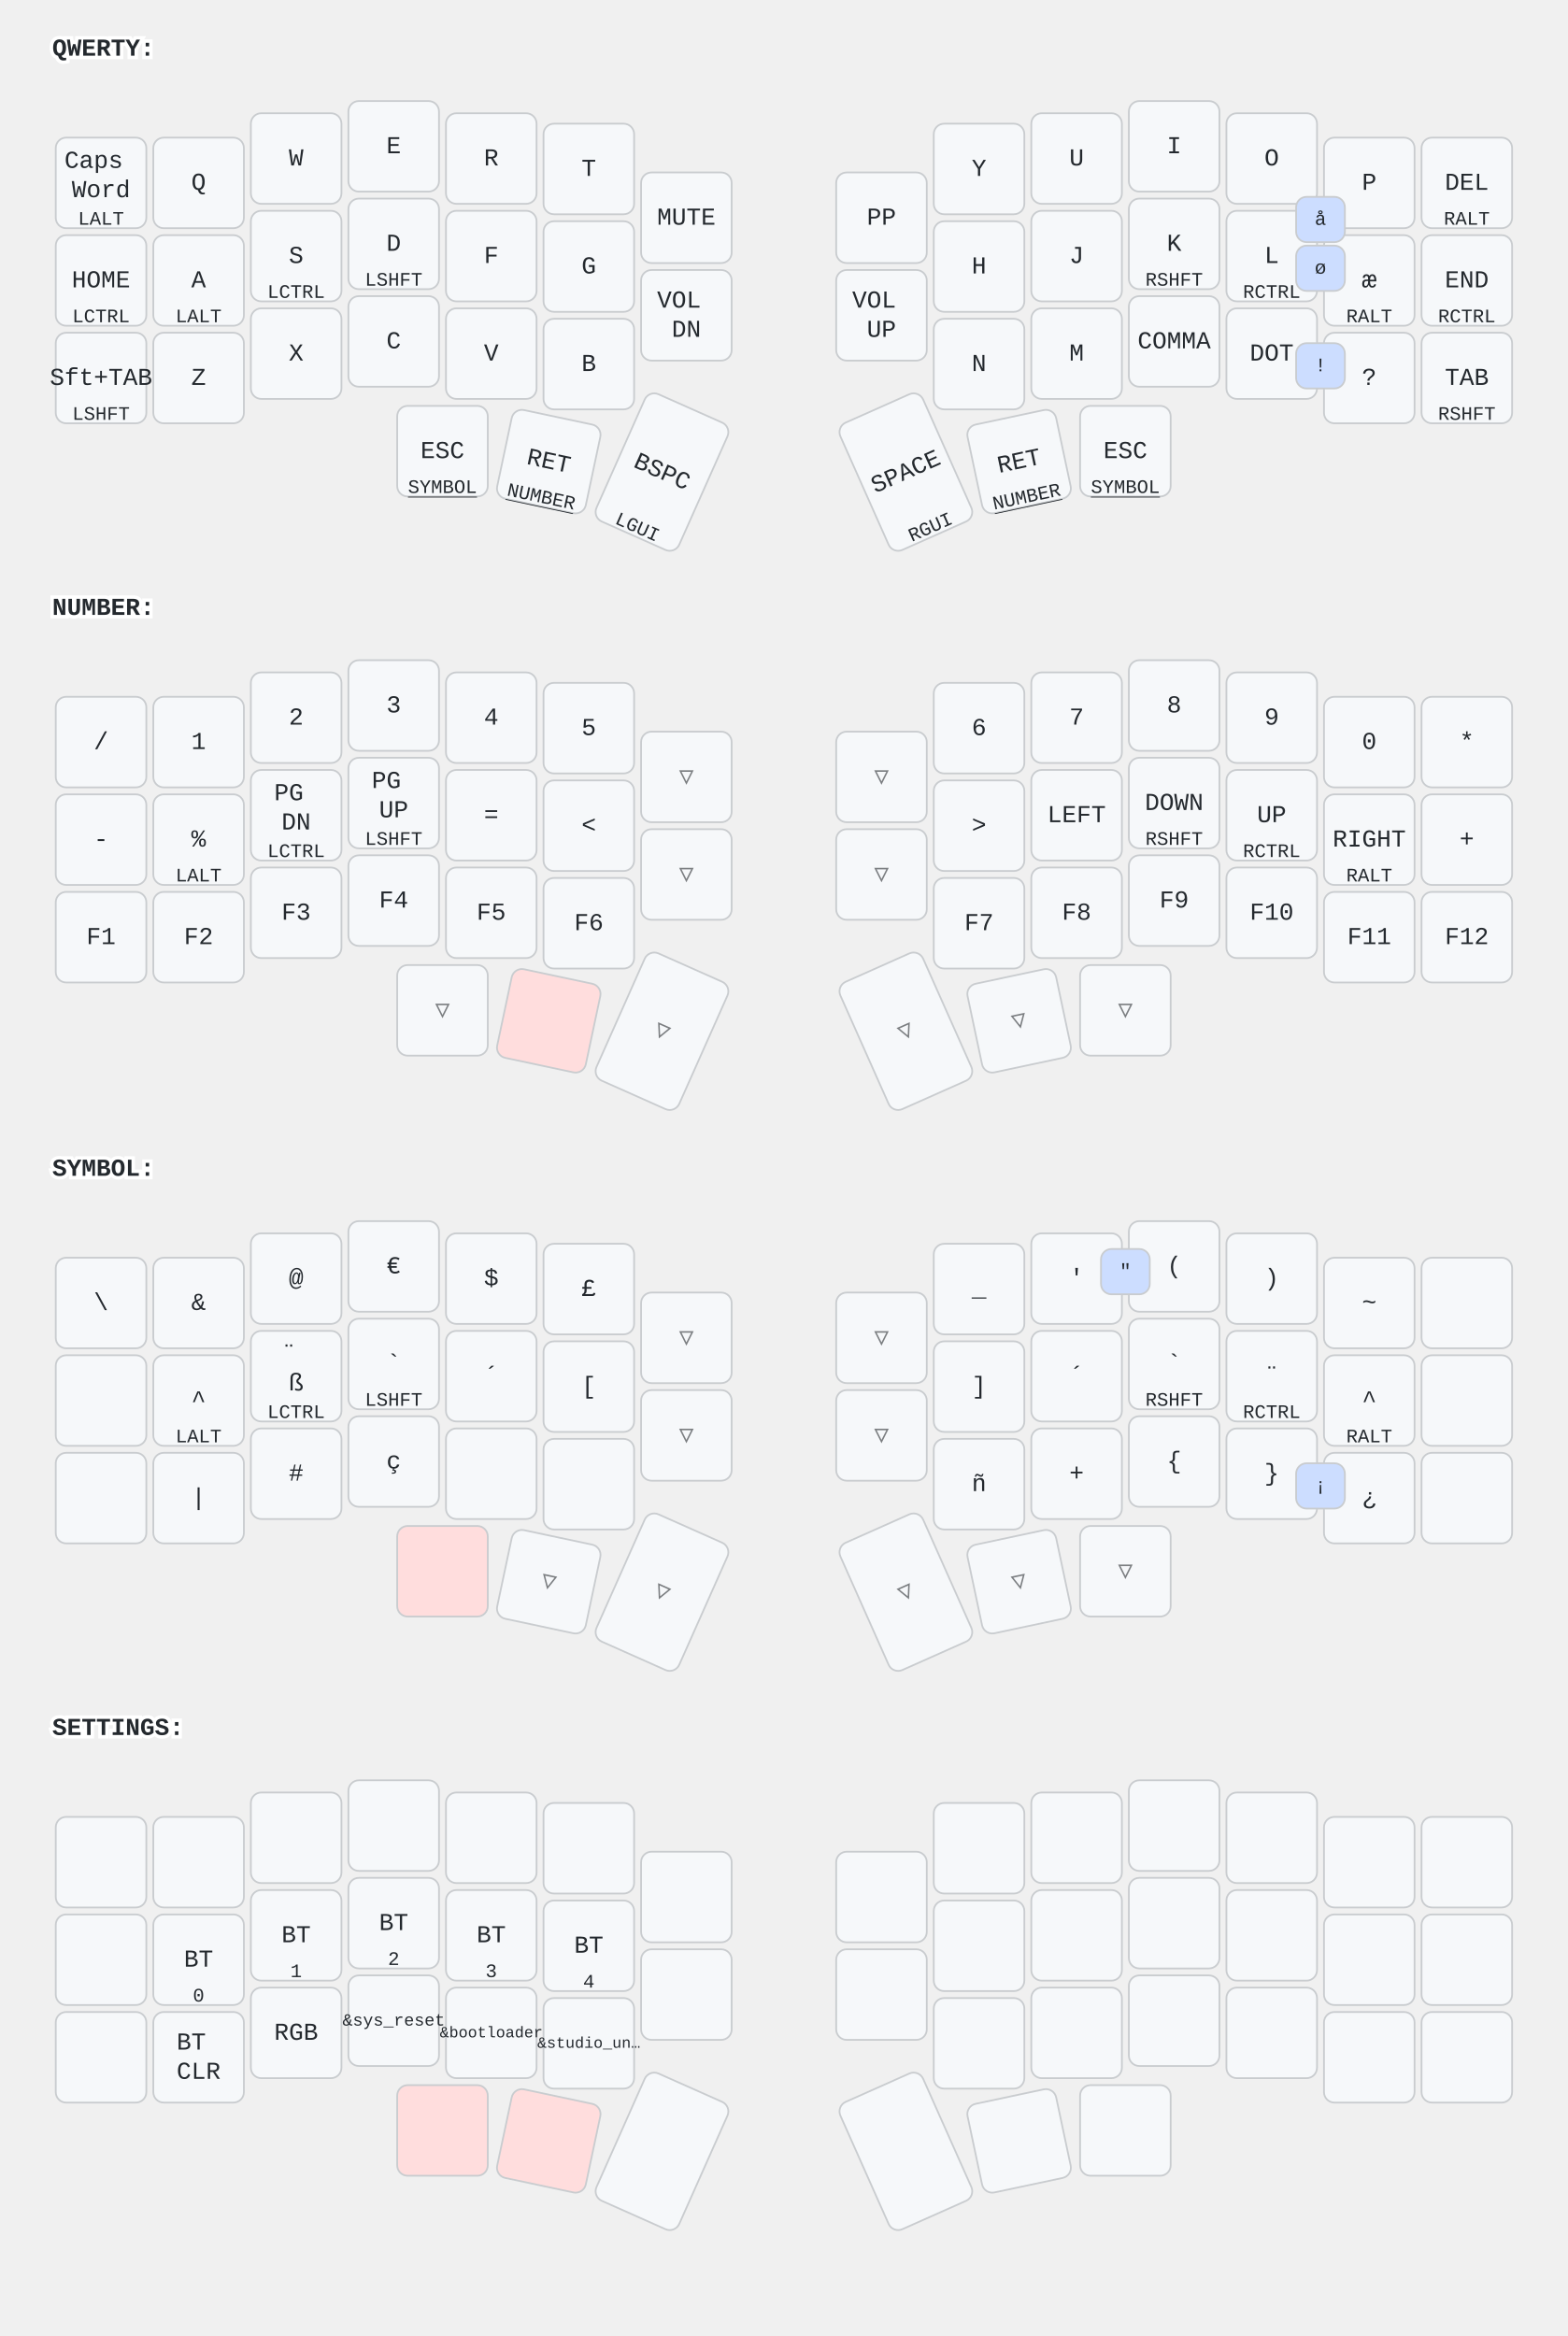
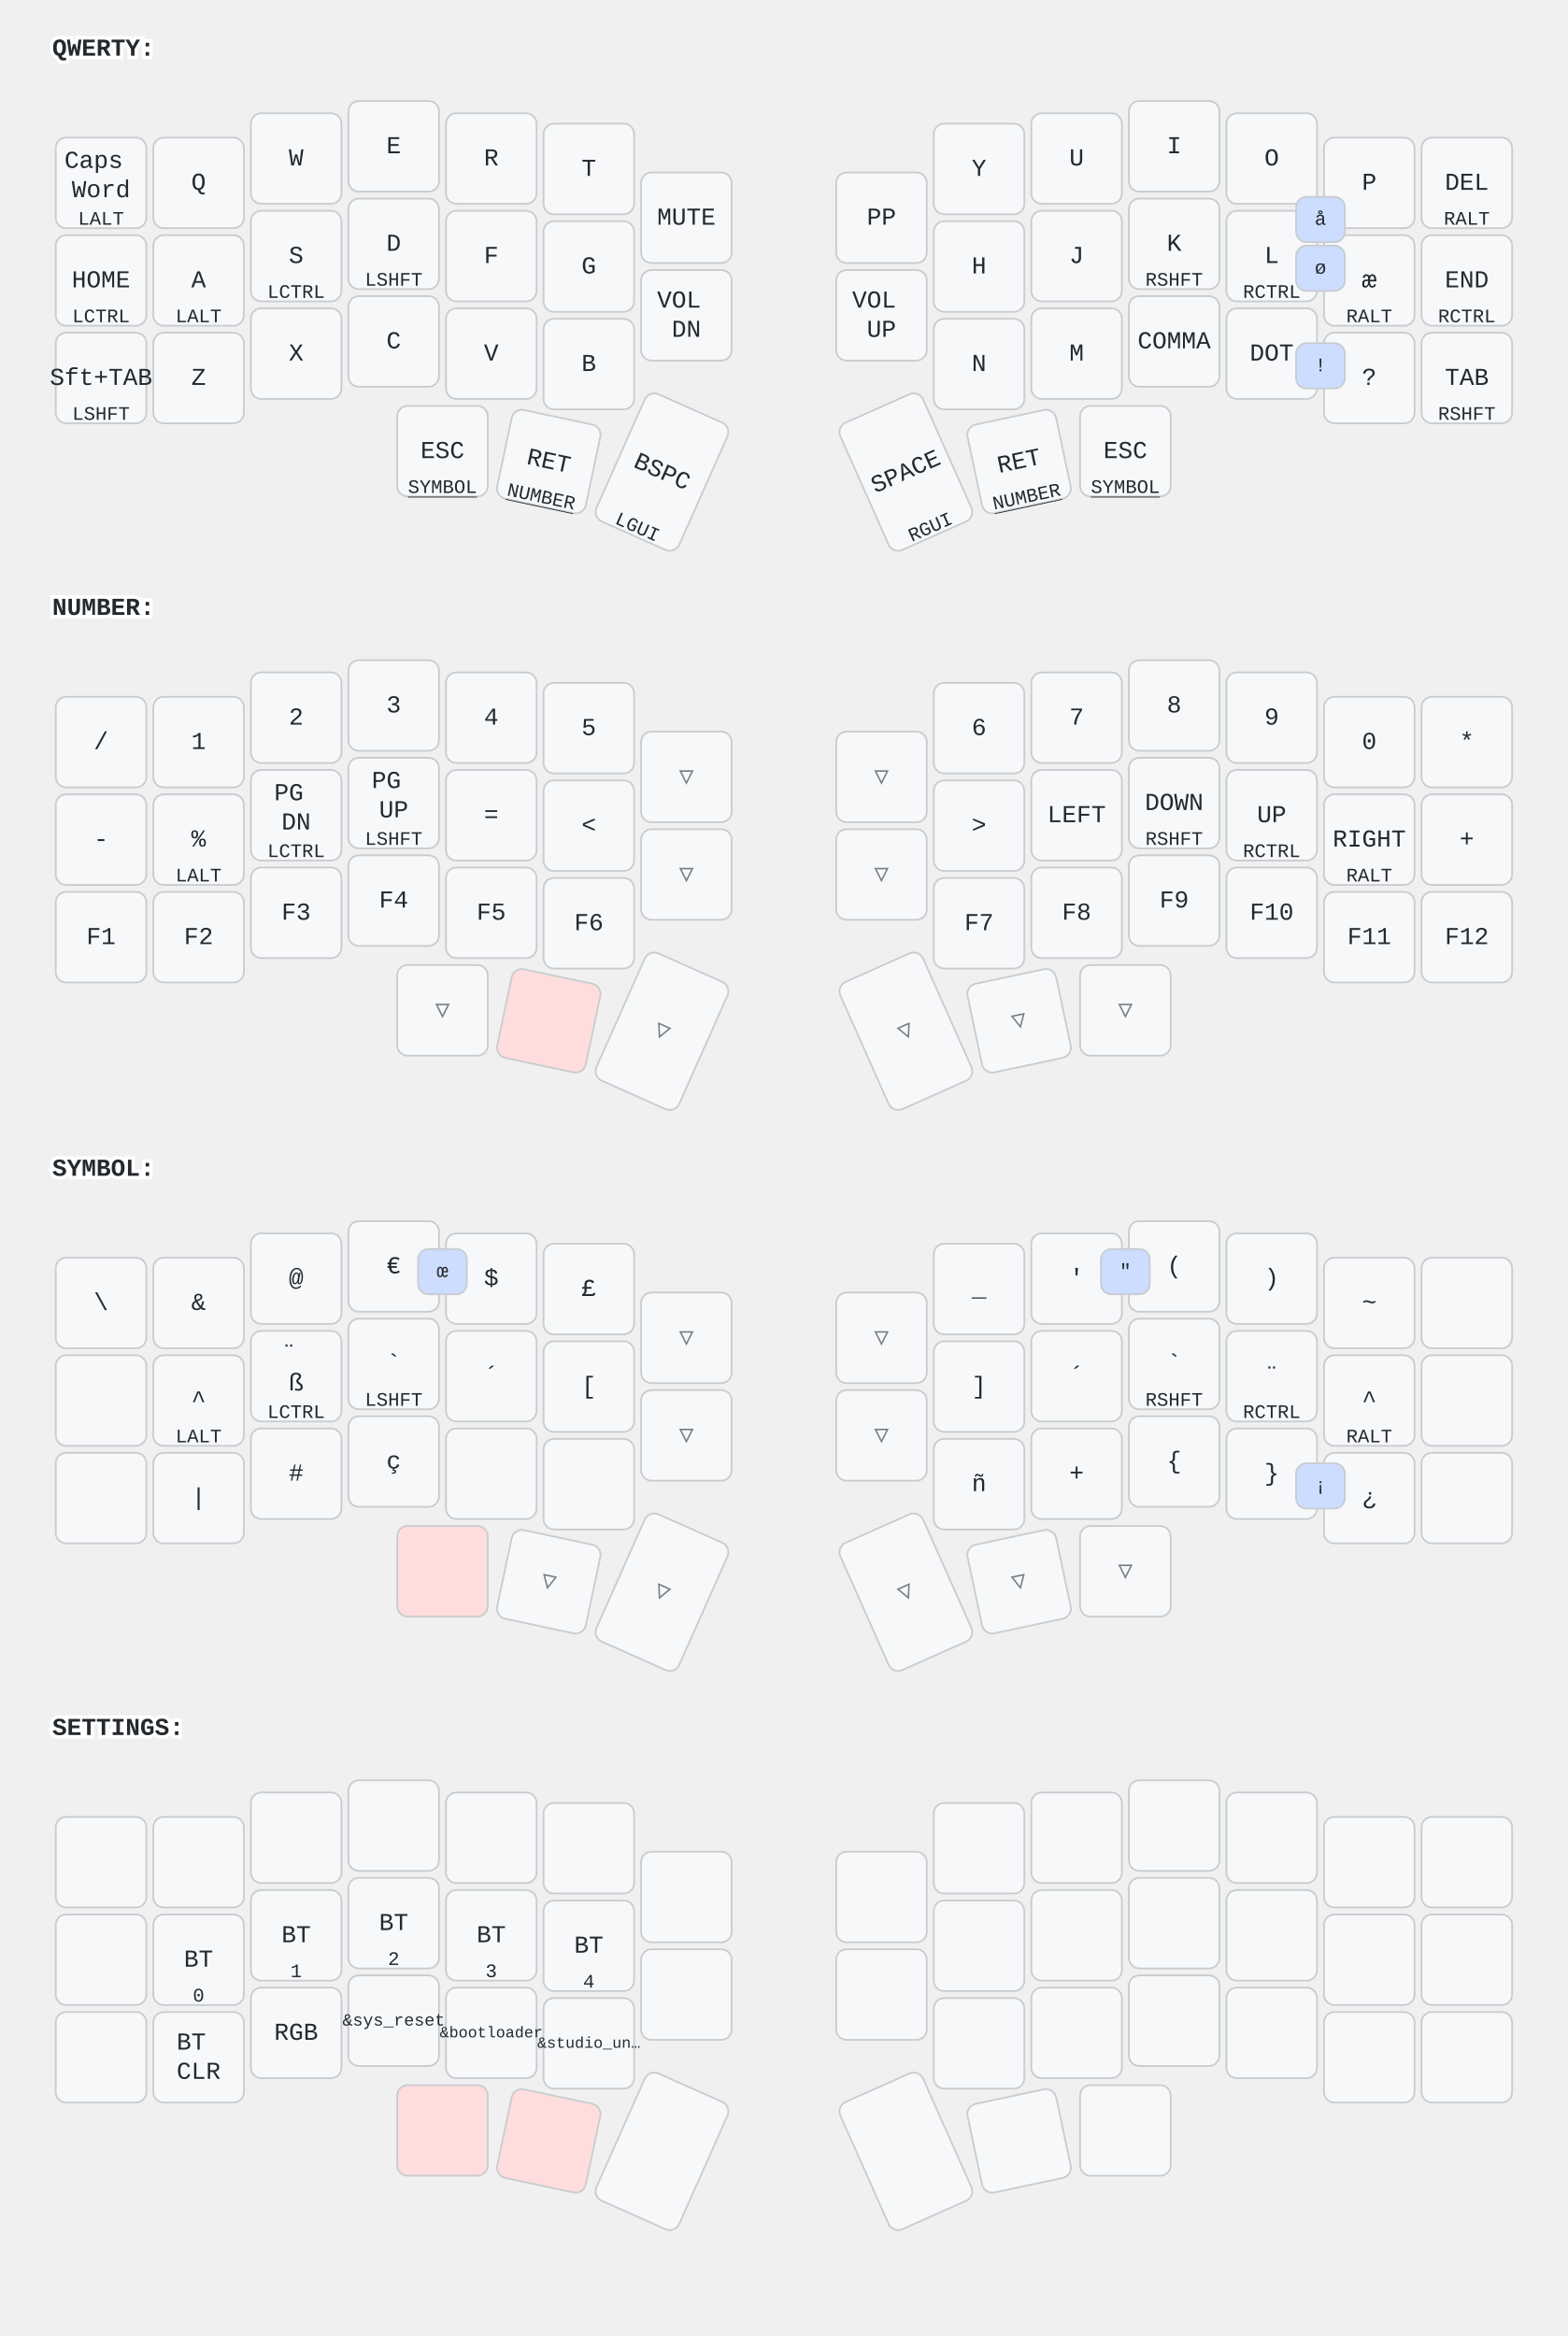
<svg xmlns="http://www.w3.org/2000/svg" width="900" height="1341" viewBox="0 0 900 1341" class="keymap">
  <style>/* inherit to force styles through use tags */
svg path {
    fill: inherit;
}

/* font and background color specifications */
svg.keymap {
    font-family: SFMono-Regular,Consolas,Liberation Mono,Menlo,monospace;
    font-size: 14px;
    font-kerning: normal;
    text-rendering: optimizeLegibility;
    fill: #24292e;
}

/* default key styling */
rect.key {
    fill: #f6f8fa;
}

rect.key, rect.combo {
    stroke: #c9cccf;
    stroke-width: 1;
}

/* default key side styling, only used is draw_key_sides is set */
rect.side {
    filter: brightness(90%);
}

/* color accent for combo boxes */
rect.combo, rect.combo-separate {
    fill: #cdf;
}

/* color accent for held keys */
rect.held, rect.combo.held {
    fill: #fdd;
}

/* color accent for ghost (optional) keys */
rect.ghost, rect.combo.ghost {
    stroke-dasharray: 4, 4;
    stroke-width: 2;
}

text {
    text-anchor: middle;
    dominant-baseline: middle;
}

/* styling for layer labels */
text.label {
    font-weight: bold;
    text-anchor: start;
    stroke: white;
    stroke-width: 4;
    paint-order: stroke;
}

/* styling for optional footer */
text.footer {
    text-anchor: end;
    dominant-baseline: auto;
    stroke: white;
    stroke-width: 4;
    paint-order: stroke;
}

/* styling for combo tap, and key non-tap label text */
text.combo, text.hold, text.shifted, text.left, text.right, text.tl, text.tr, text.bl, text.br {
    font-size: 11px;
}

text.hold, text.bl, text.br {
    text-anchor: middle;
    dominant-baseline: auto;
}

text.shifted, text.tl, text.tr {
    text-anchor: middle;
    dominant-baseline: hanging;
}

text.left, text.tl, text.bl {
    text-anchor: start;
}

text.right, text.tr, text.br {
    text-anchor: end;
}

text.layer-activator {
    text-decoration: underline;
}

/* styling for hold/shifted label text in combo box */
text.combo.hold, text.combo.shifted, text.combo.left, text.combo.right {
    font-size: 8px;
}

/* lighter symbol for transparent keys */
text.trans {
    fill: #7b7e81;
}

/* styling for combo dendrons */
path.combo {
    stroke-width: 1;
    stroke: gray;
    fill: none;
}

/* Start Tabler Icons Cleanup */
/* cannot use height/width with glyphs */
.icon-tabler &gt; path {
    fill: inherit;
    stroke: inherit;
    stroke-width: 2;
}
/* hide tabler's default box */
.icon-tabler &gt; path[stroke="none"][fill="none"] {
    visibility: hidden;
}
/* End Tabler Icons Cleanup */
</style>
  <g transform="translate(30, 0)" class="layer-QWERTY">
    <text x="0" y="28" class="label" id="QWERTY">QWERTY:</text>
    <g transform="translate(0, 56)">
      <g transform="translate(28, 49)" class="key keypos-0">
        <rect rx="6" ry="6" x="-26" y="-26" width="52" height="52" class="key" />
        <text x="0" y="0" class="key tap">
          <tspan x="0" dy="-0.9em">Caps</tspan>
          <tspan x="0" dy="1.2em">Word</tspan>
        </text>
        <text x="0" y="24" class="key hold">LALT</text>
      </g>
      <g transform="translate(84, 49)" class="key keypos-1">
        <rect rx="6" ry="6" x="-26" y="-26" width="52" height="52" class="key" />
        <text x="0" y="0" class="key tap">Q</text>
      </g>
      <g transform="translate(140, 35)" class="key keypos-2">
        <rect rx="6" ry="6" x="-26" y="-26" width="52" height="52" class="key" />
        <text x="0" y="0" class="key tap">W</text>
      </g>
      <g transform="translate(196, 28)" class="key keypos-3">
        <rect rx="6" ry="6" x="-26" y="-26" width="52" height="52" class="key" />
        <text x="0" y="0" class="key tap">E</text>
      </g>
      <g transform="translate(252, 35)" class="key keypos-4">
        <rect rx="6" ry="6" x="-26" y="-26" width="52" height="52" class="key" />
        <text x="0" y="0" class="key tap">R</text>
      </g>
      <g transform="translate(308, 41)" class="key keypos-5">
        <rect rx="6" ry="6" x="-26" y="-26" width="52" height="52" class="key" />
        <text x="0" y="0" class="key tap">T</text>
      </g>
      <g transform="translate(364, 69)" class="key keypos-6">
        <rect rx="6" ry="6" x="-26" y="-26" width="52" height="52" class="key" />
        <text x="0" y="0" class="key tap">MUTE</text>
      </g>
      <g transform="translate(476, 69)" class="key keypos-7">
        <rect rx="6" ry="6" x="-26" y="-26" width="52" height="52" class="key" />
        <text x="0" y="0" class="key tap">PP</text>
      </g>
      <g transform="translate(532, 41)" class="key keypos-8">
        <rect rx="6" ry="6" x="-26" y="-26" width="52" height="52" class="key" />
        <text x="0" y="0" class="key tap">Y</text>
      </g>
      <g transform="translate(588, 35)" class="key keypos-9">
        <rect rx="6" ry="6" x="-26" y="-26" width="52" height="52" class="key" />
        <text x="0" y="0" class="key tap">U</text>
      </g>
      <g transform="translate(644, 28)" class="key keypos-10">
        <rect rx="6" ry="6" x="-26" y="-26" width="52" height="52" class="key" />
        <text x="0" y="0" class="key tap">I</text>
      </g>
      <g transform="translate(700, 35)" class="key keypos-11">
        <rect rx="6" ry="6" x="-26" y="-26" width="52" height="52" class="key" />
        <text x="0" y="0" class="key tap">O</text>
      </g>
      <g transform="translate(756, 49)" class="key keypos-12">
        <rect rx="6" ry="6" x="-26" y="-26" width="52" height="52" class="key" />
        <text x="0" y="0" class="key tap">P</text>
      </g>
      <g transform="translate(812, 49)" class="key keypos-13">
        <rect rx="6" ry="6" x="-26" y="-26" width="52" height="52" class="key" />
        <text x="0" y="0" class="key tap">DEL</text>
        <text x="0" y="24" class="key hold">RALT</text>
      </g>
      <g transform="translate(28, 105)" class="key keypos-14">
        <rect rx="6" ry="6" x="-26" y="-26" width="52" height="52" class="key" />
        <text x="0" y="0" class="key tap">HOME</text>
        <text x="0" y="24" class="key hold">LCTRL</text>
      </g>
      <g transform="translate(84, 105)" class="key keypos-15">
        <rect rx="6" ry="6" x="-26" y="-26" width="52" height="52" class="key" />
        <text x="0" y="0" class="key tap">A</text>
        <text x="0" y="24" class="key hold">LALT</text>
      </g>
      <g transform="translate(140, 91)" class="key keypos-16">
        <rect rx="6" ry="6" x="-26" y="-26" width="52" height="52" class="key" />
        <text x="0" y="0" class="key tap">S</text>
        <text x="0" y="24" class="key hold">LCTRL</text>
      </g>
      <g transform="translate(196, 84)" class="key keypos-17">
        <rect rx="6" ry="6" x="-26" y="-26" width="52" height="52" class="key" />
        <text x="0" y="0" class="key tap">D</text>
        <text x="0" y="24" class="key hold">LSHFT</text>
      </g>
      <g transform="translate(252, 91)" class="key keypos-18">
        <rect rx="6" ry="6" x="-26" y="-26" width="52" height="52" class="key" />
        <text x="0" y="0" class="key tap">F</text>
      </g>
      <g transform="translate(308, 97)" class="key keypos-19">
        <rect rx="6" ry="6" x="-26" y="-26" width="52" height="52" class="key" />
        <text x="0" y="0" class="key tap">G</text>
      </g>
      <g transform="translate(364, 125)" class="key keypos-20">
        <rect rx="6" ry="6" x="-26" y="-26" width="52" height="52" class="key" />
        <text x="0" y="0" class="key tap">
          <tspan x="0" dy="-0.6em">VOL</tspan>
          <tspan x="0" dy="1.2em">DN</tspan>
        </text>
      </g>
      <g transform="translate(476, 125)" class="key keypos-21">
        <rect rx="6" ry="6" x="-26" y="-26" width="52" height="52" class="key" />
        <text x="0" y="0" class="key tap">
          <tspan x="0" dy="-0.6em">VOL</tspan>
          <tspan x="0" dy="1.2em">UP</tspan>
        </text>
      </g>
      <g transform="translate(532, 97)" class="key keypos-22">
        <rect rx="6" ry="6" x="-26" y="-26" width="52" height="52" class="key" />
        <text x="0" y="0" class="key tap">H</text>
      </g>
      <g transform="translate(588, 91)" class="key keypos-23">
        <rect rx="6" ry="6" x="-26" y="-26" width="52" height="52" class="key" />
        <text x="0" y="0" class="key tap">J</text>
      </g>
      <g transform="translate(644, 84)" class="key keypos-24">
        <rect rx="6" ry="6" x="-26" y="-26" width="52" height="52" class="key" />
        <text x="0" y="0" class="key tap">K</text>
        <text x="0" y="24" class="key hold">RSHFT</text>
      </g>
      <g transform="translate(700, 91)" class="key keypos-25">
        <rect rx="6" ry="6" x="-26" y="-26" width="52" height="52" class="key" />
        <text x="0" y="0" class="key tap">L</text>
        <text x="0" y="24" class="key hold">RCTRL</text>
      </g>
      <g transform="translate(756, 105)" class="key keypos-26">
        <rect rx="6" ry="6" x="-26" y="-26" width="52" height="52" class="key" />
        <text x="0" y="0" class="key tap">æ</text>
        <text x="0" y="24" class="key hold">RALT</text>
      </g>
      <g transform="translate(812, 105)" class="key keypos-27">
        <rect rx="6" ry="6" x="-26" y="-26" width="52" height="52" class="key" />
        <text x="0" y="0" class="key tap">END</text>
        <text x="0" y="24" class="key hold">RCTRL</text>
      </g>
      <g transform="translate(28, 161)" class="key keypos-28">
        <rect rx="6" ry="6" x="-26" y="-26" width="52" height="52" class="key" />
        <text x="0" y="0" class="key tap">Sft+TAB</text>
        <text x="0" y="24" class="key hold">LSHFT</text>
      </g>
      <g transform="translate(84, 161)" class="key keypos-29">
        <rect rx="6" ry="6" x="-26" y="-26" width="52" height="52" class="key" />
        <text x="0" y="0" class="key tap">Z</text>
      </g>
      <g transform="translate(140, 147)" class="key keypos-30">
        <rect rx="6" ry="6" x="-26" y="-26" width="52" height="52" class="key" />
        <text x="0" y="0" class="key tap">X</text>
      </g>
      <g transform="translate(196, 140)" class="key keypos-31">
        <rect rx="6" ry="6" x="-26" y="-26" width="52" height="52" class="key" />
        <text x="0" y="0" class="key tap">C</text>
      </g>
      <g transform="translate(252, 147)" class="key keypos-32">
        <rect rx="6" ry="6" x="-26" y="-26" width="52" height="52" class="key" />
        <text x="0" y="0" class="key tap">V</text>
      </g>
      <g transform="translate(308, 153)" class="key keypos-33">
        <rect rx="6" ry="6" x="-26" y="-26" width="52" height="52" class="key" />
        <text x="0" y="0" class="key tap">B</text>
      </g>
      <g transform="translate(532, 153)" class="key keypos-34">
        <rect rx="6" ry="6" x="-26" y="-26" width="52" height="52" class="key" />
        <text x="0" y="0" class="key tap">N</text>
      </g>
      <g transform="translate(588, 147)" class="key keypos-35">
        <rect rx="6" ry="6" x="-26" y="-26" width="52" height="52" class="key" />
        <text x="0" y="0" class="key tap">M</text>
      </g>
      <g transform="translate(644, 140)" class="key keypos-36">
        <rect rx="6" ry="6" x="-26" y="-26" width="52" height="52" class="key" />
        <text x="0" y="0" class="key tap">COMMA</text>
      </g>
      <g transform="translate(700, 147)" class="key keypos-37">
        <rect rx="6" ry="6" x="-26" y="-26" width="52" height="52" class="key" />
        <text x="0" y="0" class="key tap">DOT</text>
      </g>
      <g transform="translate(756, 161)" class="key keypos-38">
        <rect rx="6" ry="6" x="-26" y="-26" width="52" height="52" class="key" />
        <text x="0" y="0" class="key tap">?</text>
      </g>
      <g transform="translate(812, 161)" class="key keypos-39">
        <rect rx="6" ry="6" x="-26" y="-26" width="52" height="52" class="key" />
        <text x="0" y="0" class="key tap">TAB</text>
        <text x="0" y="24" class="key hold">RSHFT</text>
      </g>
      <g transform="translate(224, 203)" class="key keypos-40">
        <rect rx="6" ry="6" x="-26" y="-26" width="52" height="52" class="key" />
        <text x="0" y="0" class="key tap">ESC</text>
        <a href="#SYMBOL">
          <text x="0" y="24" class="key hold layer-activator">SYMBOL</text>
        </a>
      </g>
      <g transform="translate(285, 209) rotate(12.0)" class="key keypos-41">
        <rect rx="6" ry="6" x="-26" y="-26" width="52" height="52" class="key" />
        <text x="0" y="0" class="key tap">RET</text>
        <a href="#NUMBER">
          <text x="0" y="24" class="key hold layer-activator">NUMBER</text>
        </a>
      </g>
      <g transform="translate(350, 215) rotate(24.0)" class="key keypos-42">
        <rect rx="6" ry="6" x="-26" y="-40" width="52" height="80" class="key" />
        <text x="0" y="0" class="key tap">BSPC</text>
        <text x="0" y="38" class="key hold">LGUI</text>
      </g>
      <g transform="translate(490, 215) rotate(-24.0)" class="key keypos-43">
        <rect rx="6" ry="6" x="-26" y="-40" width="52" height="80" class="key" />
        <text x="0" y="0" class="key tap">SPACE</text>
        <text x="0" y="38" class="key hold">RGUI</text>
      </g>
      <g transform="translate(555, 209) rotate(-12.0)" class="key keypos-44">
        <rect rx="6" ry="6" x="-26" y="-26" width="52" height="52" class="key" />
        <text x="0" y="0" class="key tap">RET</text>
        <a href="#NUMBER">
          <text x="0" y="24" class="key hold layer-activator">NUMBER</text>
        </a>
      </g>
      <g transform="translate(616, 203)" class="key keypos-45">
        <rect rx="6" ry="6" x="-26" y="-26" width="52" height="52" class="key" />
        <text x="0" y="0" class="key tap">ESC</text>
        <a href="#SYMBOL">
          <text x="0" y="24" class="key hold layer-activator">SYMBOL</text>
        </a>
      </g>
      <g class="combo combopos-0">
        <rect rx="6" ry="6" x="714" y="57" width="28" height="26" class="combo" />
        <text x="728" y="70" class="combo tap">å</text>
      </g>
      <g class="combo combopos-1">
        <rect rx="6" ry="6" x="714" y="85" width="28" height="26" class="combo" />
        <text x="728" y="98" class="combo tap">ø</text>
      </g>
      <g class="combo combopos-2">
        <rect rx="6" ry="6" x="714" y="141" width="28" height="26" class="combo" />
        <text x="728" y="154" class="combo tap">!</text>
      </g>
    </g>
  </g>
  <g transform="translate(30, 321)" class="layer-NUMBER">
    <text x="0" y="28" class="label" id="NUMBER">NUMBER:</text>
    <g transform="translate(0, 56)">
      <g transform="translate(28, 49)" class="key keypos-0">
        <rect rx="6" ry="6" x="-26" y="-26" width="52" height="52" class="key" />
        <text x="0" y="0" class="key tap">/</text>
      </g>
      <g transform="translate(84, 49)" class="key keypos-1">
        <rect rx="6" ry="6" x="-26" y="-26" width="52" height="52" class="key" />
        <text x="0" y="0" class="key tap">1</text>
      </g>
      <g transform="translate(140, 35)" class="key keypos-2">
        <rect rx="6" ry="6" x="-26" y="-26" width="52" height="52" class="key" />
        <text x="0" y="0" class="key tap">2</text>
      </g>
      <g transform="translate(196, 28)" class="key keypos-3">
        <rect rx="6" ry="6" x="-26" y="-26" width="52" height="52" class="key" />
        <text x="0" y="0" class="key tap">3</text>
      </g>
      <g transform="translate(252, 35)" class="key keypos-4">
        <rect rx="6" ry="6" x="-26" y="-26" width="52" height="52" class="key" />
        <text x="0" y="0" class="key tap">4</text>
      </g>
      <g transform="translate(308, 41)" class="key keypos-5">
        <rect rx="6" ry="6" x="-26" y="-26" width="52" height="52" class="key" />
        <text x="0" y="0" class="key tap">5</text>
      </g>
      <g transform="translate(364, 69)" class="key trans keypos-6">
        <rect rx="6" ry="6" x="-26" y="-26" width="52" height="52" class="key trans" />
        <text x="0" y="0" class="key trans tap">▽</text>
      </g>
      <g transform="translate(476, 69)" class="key trans keypos-7">
        <rect rx="6" ry="6" x="-26" y="-26" width="52" height="52" class="key trans" />
        <text x="0" y="0" class="key trans tap">▽</text>
      </g>
      <g transform="translate(532, 41)" class="key keypos-8">
        <rect rx="6" ry="6" x="-26" y="-26" width="52" height="52" class="key" />
        <text x="0" y="0" class="key tap">6</text>
      </g>
      <g transform="translate(588, 35)" class="key keypos-9">
        <rect rx="6" ry="6" x="-26" y="-26" width="52" height="52" class="key" />
        <text x="0" y="0" class="key tap">7</text>
      </g>
      <g transform="translate(644, 28)" class="key keypos-10">
        <rect rx="6" ry="6" x="-26" y="-26" width="52" height="52" class="key" />
        <text x="0" y="0" class="key tap">8</text>
      </g>
      <g transform="translate(700, 35)" class="key keypos-11">
        <rect rx="6" ry="6" x="-26" y="-26" width="52" height="52" class="key" />
        <text x="0" y="0" class="key tap">9</text>
      </g>
      <g transform="translate(756, 49)" class="key keypos-12">
        <rect rx="6" ry="6" x="-26" y="-26" width="52" height="52" class="key" />
        <text x="0" y="0" class="key tap">0</text>
      </g>
      <g transform="translate(812, 49)" class="key keypos-13">
        <rect rx="6" ry="6" x="-26" y="-26" width="52" height="52" class="key" />
        <text x="0" y="0" class="key tap">*</text>
      </g>
      <g transform="translate(28, 105)" class="key keypos-14">
        <rect rx="6" ry="6" x="-26" y="-26" width="52" height="52" class="key" />
        <text x="0" y="0" class="key tap">-</text>
      </g>
      <g transform="translate(84, 105)" class="key keypos-15">
        <rect rx="6" ry="6" x="-26" y="-26" width="52" height="52" class="key" />
        <text x="0" y="0" class="key tap">%</text>
        <text x="0" y="24" class="key hold">LALT</text>
      </g>
      <g transform="translate(140, 91)" class="key keypos-16">
        <rect rx="6" ry="6" x="-26" y="-26" width="52" height="52" class="key" />
        <text x="0" y="0" class="key tap">
          <tspan x="0" dy="-0.9em">PG</tspan>
          <tspan x="0" dy="1.2em">DN</tspan>
        </text>
        <text x="0" y="24" class="key hold">LCTRL</text>
      </g>
      <g transform="translate(196, 84)" class="key keypos-17">
        <rect rx="6" ry="6" x="-26" y="-26" width="52" height="52" class="key" />
        <text x="0" y="0" class="key tap">
          <tspan x="0" dy="-0.9em">PG</tspan>
          <tspan x="0" dy="1.2em">UP</tspan>
        </text>
        <text x="0" y="24" class="key hold">LSHFT</text>
      </g>
      <g transform="translate(252, 91)" class="key keypos-18">
        <rect rx="6" ry="6" x="-26" y="-26" width="52" height="52" class="key" />
        <text x="0" y="0" class="key tap">=</text>
      </g>
      <g transform="translate(308, 97)" class="key keypos-19">
        <rect rx="6" ry="6" x="-26" y="-26" width="52" height="52" class="key" />
        <text x="0" y="0" class="key tap">&lt;</text>
      </g>
      <g transform="translate(364, 125)" class="key trans keypos-20">
        <rect rx="6" ry="6" x="-26" y="-26" width="52" height="52" class="key trans" />
        <text x="0" y="0" class="key trans tap">▽</text>
      </g>
      <g transform="translate(476, 125)" class="key trans keypos-21">
        <rect rx="6" ry="6" x="-26" y="-26" width="52" height="52" class="key trans" />
        <text x="0" y="0" class="key trans tap">▽</text>
      </g>
      <g transform="translate(532, 97)" class="key keypos-22">
        <rect rx="6" ry="6" x="-26" y="-26" width="52" height="52" class="key" />
        <text x="0" y="0" class="key tap">&gt;</text>
      </g>
      <g transform="translate(588, 91)" class="key keypos-23">
        <rect rx="6" ry="6" x="-26" y="-26" width="52" height="52" class="key" />
        <text x="0" y="0" class="key tap">LEFT</text>
      </g>
      <g transform="translate(644, 84)" class="key keypos-24">
        <rect rx="6" ry="6" x="-26" y="-26" width="52" height="52" class="key" />
        <text x="0" y="0" class="key tap">DOWN</text>
        <text x="0" y="24" class="key hold">RSHFT</text>
      </g>
      <g transform="translate(700, 91)" class="key keypos-25">
        <rect rx="6" ry="6" x="-26" y="-26" width="52" height="52" class="key" />
        <text x="0" y="0" class="key tap">UP</text>
        <text x="0" y="24" class="key hold">RCTRL</text>
      </g>
      <g transform="translate(756, 105)" class="key keypos-26">
        <rect rx="6" ry="6" x="-26" y="-26" width="52" height="52" class="key" />
        <text x="0" y="0" class="key tap">RIGHT</text>
        <text x="0" y="24" class="key hold">RALT</text>
      </g>
      <g transform="translate(812, 105)" class="key keypos-27">
        <rect rx="6" ry="6" x="-26" y="-26" width="52" height="52" class="key" />
        <text x="0" y="0" class="key tap">+</text>
      </g>
      <g transform="translate(28, 161)" class="key keypos-28">
        <rect rx="6" ry="6" x="-26" y="-26" width="52" height="52" class="key" />
        <text x="0" y="0" class="key tap">F1</text>
      </g>
      <g transform="translate(84, 161)" class="key keypos-29">
        <rect rx="6" ry="6" x="-26" y="-26" width="52" height="52" class="key" />
        <text x="0" y="0" class="key tap">F2</text>
      </g>
      <g transform="translate(140, 147)" class="key keypos-30">
        <rect rx="6" ry="6" x="-26" y="-26" width="52" height="52" class="key" />
        <text x="0" y="0" class="key tap">F3</text>
      </g>
      <g transform="translate(196, 140)" class="key keypos-31">
        <rect rx="6" ry="6" x="-26" y="-26" width="52" height="52" class="key" />
        <text x="0" y="0" class="key tap">F4</text>
      </g>
      <g transform="translate(252, 147)" class="key keypos-32">
        <rect rx="6" ry="6" x="-26" y="-26" width="52" height="52" class="key" />
        <text x="0" y="0" class="key tap">F5</text>
      </g>
      <g transform="translate(308, 153)" class="key keypos-33">
        <rect rx="6" ry="6" x="-26" y="-26" width="52" height="52" class="key" />
        <text x="0" y="0" class="key tap">F6</text>
      </g>
      <g transform="translate(532, 153)" class="key keypos-34">
        <rect rx="6" ry="6" x="-26" y="-26" width="52" height="52" class="key" />
        <text x="0" y="0" class="key tap">F7</text>
      </g>
      <g transform="translate(588, 147)" class="key keypos-35">
        <rect rx="6" ry="6" x="-26" y="-26" width="52" height="52" class="key" />
        <text x="0" y="0" class="key tap">F8</text>
      </g>
      <g transform="translate(644, 140)" class="key keypos-36">
        <rect rx="6" ry="6" x="-26" y="-26" width="52" height="52" class="key" />
        <text x="0" y="0" class="key tap">F9</text>
      </g>
      <g transform="translate(700, 147)" class="key keypos-37">
        <rect rx="6" ry="6" x="-26" y="-26" width="52" height="52" class="key" />
        <text x="0" y="0" class="key tap">F10</text>
      </g>
      <g transform="translate(756, 161)" class="key keypos-38">
        <rect rx="6" ry="6" x="-26" y="-26" width="52" height="52" class="key" />
        <text x="0" y="0" class="key tap">F11</text>
      </g>
      <g transform="translate(812, 161)" class="key keypos-39">
        <rect rx="6" ry="6" x="-26" y="-26" width="52" height="52" class="key" />
        <text x="0" y="0" class="key tap">F12</text>
      </g>
      <g transform="translate(224, 203)" class="key trans keypos-40">
        <rect rx="6" ry="6" x="-26" y="-26" width="52" height="52" class="key trans" />
        <text x="0" y="0" class="key trans tap">▽</text>
      </g>
      <g transform="translate(285, 209) rotate(12.0)" class="key held keypos-41">
        <rect rx="6" ry="6" x="-26" y="-26" width="52" height="52" class="key held" />
      </g>
      <g transform="translate(350, 215) rotate(24.0)" class="key trans keypos-42">
        <rect rx="6" ry="6" x="-26" y="-40" width="52" height="80" class="key trans" />
        <text x="0" y="0" class="key trans tap">▽</text>
      </g>
      <g transform="translate(490, 215) rotate(-24.0)" class="key trans keypos-43">
        <rect rx="6" ry="6" x="-26" y="-40" width="52" height="80" class="key trans" />
        <text x="0" y="0" class="key trans tap">▽</text>
      </g>
      <g transform="translate(555, 209) rotate(-12.0)" class="key trans keypos-44">
        <rect rx="6" ry="6" x="-26" y="-26" width="52" height="52" class="key trans" />
        <text x="0" y="0" class="key trans tap">▽</text>
      </g>
      <g transform="translate(616, 203)" class="key trans keypos-45">
        <rect rx="6" ry="6" x="-26" y="-26" width="52" height="52" class="key trans" />
        <text x="0" y="0" class="key trans tap">▽</text>
      </g>
    </g>
  </g>
  <g transform="translate(30, 643)" class="layer-SYMBOL">
    <text x="0" y="28" class="label" id="SYMBOL">SYMBOL:</text>
    <g transform="translate(0, 56)">
      <g transform="translate(28, 49)" class="key keypos-0">
        <rect rx="6" ry="6" x="-26" y="-26" width="52" height="52" class="key" />
        <text x="0" y="0" class="key tap">\</text>
      </g>
      <g transform="translate(84, 49)" class="key keypos-1">
        <rect rx="6" ry="6" x="-26" y="-26" width="52" height="52" class="key" />
        <text x="0" y="0" class="key tap">&amp;</text>
      </g>
      <g transform="translate(140, 35)" class="key keypos-2">
        <rect rx="6" ry="6" x="-26" y="-26" width="52" height="52" class="key" />
        <text x="0" y="0" class="key tap">@</text>
      </g>
      <g transform="translate(196, 28)" class="key keypos-3">
        <rect rx="6" ry="6" x="-26" y="-26" width="52" height="52" class="key" />
        <text x="0" y="0" class="key tap">€</text>
      </g>
      <g transform="translate(252, 35)" class="key keypos-4">
        <rect rx="6" ry="6" x="-26" y="-26" width="52" height="52" class="key" />
        <text x="0" y="0" class="key tap">$</text>
      </g>
      <g transform="translate(308, 41)" class="key keypos-5">
        <rect rx="6" ry="6" x="-26" y="-26" width="52" height="52" class="key" />
        <text x="0" y="0" class="key tap">£</text>
      </g>
      <g transform="translate(364, 69)" class="key trans keypos-6">
        <rect rx="6" ry="6" x="-26" y="-26" width="52" height="52" class="key trans" />
        <text x="0" y="0" class="key trans tap">▽</text>
      </g>
      <g transform="translate(476, 69)" class="key trans keypos-7">
        <rect rx="6" ry="6" x="-26" y="-26" width="52" height="52" class="key trans" />
        <text x="0" y="0" class="key trans tap">▽</text>
      </g>
      <g transform="translate(532, 41)" class="key keypos-8">
        <rect rx="6" ry="6" x="-26" y="-26" width="52" height="52" class="key" />
        <text x="0" y="0" class="key tap">_</text>
      </g>
      <g transform="translate(588, 35)" class="key keypos-9">
        <rect rx="6" ry="6" x="-26" y="-26" width="52" height="52" class="key" />
        <text x="0" y="0" class="key tap">'</text>
      </g>
      <g transform="translate(644, 28)" class="key keypos-10">
        <rect rx="6" ry="6" x="-26" y="-26" width="52" height="52" class="key" />
        <text x="0" y="0" class="key tap">(</text>
      </g>
      <g transform="translate(700, 35)" class="key keypos-11">
        <rect rx="6" ry="6" x="-26" y="-26" width="52" height="52" class="key" />
        <text x="0" y="0" class="key tap">)</text>
      </g>
      <g transform="translate(756, 49)" class="key keypos-12">
        <rect rx="6" ry="6" x="-26" y="-26" width="52" height="52" class="key" />
        <text x="0" y="0" class="key tap">~</text>
      </g>
      <g transform="translate(812, 49)" class="key keypos-13">
        <rect rx="6" ry="6" x="-26" y="-26" width="52" height="52" class="key" />
      </g>
      <g transform="translate(28, 105)" class="key keypos-14">
        <rect rx="6" ry="6" x="-26" y="-26" width="52" height="52" class="key" />
      </g>
      <g transform="translate(84, 105)" class="key keypos-15">
        <rect rx="6" ry="6" x="-26" y="-26" width="52" height="52" class="key" />
        <text x="0" y="0" class="key tap">^</text>
        <text x="0" y="24" class="key hold">LALT</text>
      </g>
      <g transform="translate(140, 91)" class="key keypos-16">
        <rect rx="6" ry="6" x="-26" y="-26" width="52" height="52" class="key" />
        <text x="0" y="0" class="key tap">
          <tspan x="0" dy="-0.9em">¨</tspan>
          <tspan x="0" dy="1.2em">ß</tspan>
        </text>
        <text x="0" y="24" class="key hold">LCTRL</text>
      </g>
      <g transform="translate(196, 84)" class="key keypos-17">
        <rect rx="6" ry="6" x="-26" y="-26" width="52" height="52" class="key" />
        <text x="0" y="0" class="key tap">`</text>
        <text x="0" y="24" class="key hold">LSHFT</text>
      </g>
      <g transform="translate(252, 91)" class="key keypos-18">
        <rect rx="6" ry="6" x="-26" y="-26" width="52" height="52" class="key" />
        <text x="0" y="0" class="key tap">´</text>
      </g>
      <g transform="translate(308, 97)" class="key keypos-19">
        <rect rx="6" ry="6" x="-26" y="-26" width="52" height="52" class="key" />
        <text x="0" y="0" class="key tap">[</text>
      </g>
      <g transform="translate(364, 125)" class="key trans keypos-20">
        <rect rx="6" ry="6" x="-26" y="-26" width="52" height="52" class="key trans" />
        <text x="0" y="0" class="key trans tap">▽</text>
      </g>
      <g transform="translate(476, 125)" class="key trans keypos-21">
        <rect rx="6" ry="6" x="-26" y="-26" width="52" height="52" class="key trans" />
        <text x="0" y="0" class="key trans tap">▽</text>
      </g>
      <g transform="translate(532, 97)" class="key keypos-22">
        <rect rx="6" ry="6" x="-26" y="-26" width="52" height="52" class="key" />
        <text x="0" y="0" class="key tap">]</text>
      </g>
      <g transform="translate(588, 91)" class="key keypos-23">
        <rect rx="6" ry="6" x="-26" y="-26" width="52" height="52" class="key" />
        <text x="0" y="0" class="key tap">´</text>
      </g>
      <g transform="translate(644, 84)" class="key keypos-24">
        <rect rx="6" ry="6" x="-26" y="-26" width="52" height="52" class="key" />
        <text x="0" y="0" class="key tap">`</text>
        <text x="0" y="24" class="key hold">RSHFT</text>
      </g>
      <g transform="translate(700, 91)" class="key keypos-25">
        <rect rx="6" ry="6" x="-26" y="-26" width="52" height="52" class="key" />
        <text x="0" y="0" class="key tap">¨</text>
        <text x="0" y="24" class="key hold">RCTRL</text>
      </g>
      <g transform="translate(756, 105)" class="key keypos-26">
        <rect rx="6" ry="6" x="-26" y="-26" width="52" height="52" class="key" />
        <text x="0" y="0" class="key tap">^</text>
        <text x="0" y="24" class="key hold">RALT</text>
      </g>
      <g transform="translate(812, 105)" class="key keypos-27">
        <rect rx="6" ry="6" x="-26" y="-26" width="52" height="52" class="key" />
      </g>
      <g transform="translate(28, 161)" class="key keypos-28">
        <rect rx="6" ry="6" x="-26" y="-26" width="52" height="52" class="key" />
      </g>
      <g transform="translate(84, 161)" class="key keypos-29">
        <rect rx="6" ry="6" x="-26" y="-26" width="52" height="52" class="key" />
        <text x="0" y="0" class="key tap">|</text>
      </g>
      <g transform="translate(140, 147)" class="key keypos-30">
        <rect rx="6" ry="6" x="-26" y="-26" width="52" height="52" class="key" />
        <text x="0" y="0" class="key tap">#</text>
      </g>
      <g transform="translate(196, 140)" class="key keypos-31">
        <rect rx="6" ry="6" x="-26" y="-26" width="52" height="52" class="key" />
        <text x="0" y="0" class="key tap">ç</text>
      </g>
      <g transform="translate(252, 147)" class="key keypos-32">
        <rect rx="6" ry="6" x="-26" y="-26" width="52" height="52" class="key" />
      </g>
      <g transform="translate(308, 153)" class="key keypos-33">
        <rect rx="6" ry="6" x="-26" y="-26" width="52" height="52" class="key" />
      </g>
      <g transform="translate(532, 153)" class="key keypos-34">
        <rect rx="6" ry="6" x="-26" y="-26" width="52" height="52" class="key" />
        <text x="0" y="0" class="key tap">ñ</text>
      </g>
      <g transform="translate(588, 147)" class="key keypos-35">
        <rect rx="6" ry="6" x="-26" y="-26" width="52" height="52" class="key" />
        <text x="0" y="0" class="key tap">+</text>
      </g>
      <g transform="translate(644, 140)" class="key keypos-36">
        <rect rx="6" ry="6" x="-26" y="-26" width="52" height="52" class="key" />
        <text x="0" y="0" class="key tap">{</text>
      </g>
      <g transform="translate(700, 147)" class="key keypos-37">
        <rect rx="6" ry="6" x="-26" y="-26" width="52" height="52" class="key" />
        <text x="0" y="0" class="key tap">}</text>
      </g>
      <g transform="translate(756, 161)" class="key keypos-38">
        <rect rx="6" ry="6" x="-26" y="-26" width="52" height="52" class="key" />
        <text x="0" y="0" class="key tap">¿</text>
      </g>
      <g transform="translate(812, 161)" class="key keypos-39">
        <rect rx="6" ry="6" x="-26" y="-26" width="52" height="52" class="key" />
      </g>
      <g transform="translate(224, 203)" class="key held keypos-40">
        <rect rx="6" ry="6" x="-26" y="-26" width="52" height="52" class="key held" />
      </g>
      <g transform="translate(285, 209) rotate(12.0)" class="key trans keypos-41">
        <rect rx="6" ry="6" x="-26" y="-26" width="52" height="52" class="key trans" />
        <text x="0" y="0" class="key trans tap">▽</text>
      </g>
      <g transform="translate(350, 215) rotate(24.0)" class="key trans keypos-42">
        <rect rx="6" ry="6" x="-26" y="-40" width="52" height="80" class="key trans" />
        <text x="0" y="0" class="key trans tap">▽</text>
      </g>
      <g transform="translate(490, 215) rotate(-24.0)" class="key trans keypos-43">
        <rect rx="6" ry="6" x="-26" y="-40" width="52" height="80" class="key trans" />
        <text x="0" y="0" class="key trans tap">▽</text>
      </g>
      <g transform="translate(555, 209) rotate(-12.0)" class="key trans keypos-44">
        <rect rx="6" ry="6" x="-26" y="-26" width="52" height="52" class="key trans" />
        <text x="0" y="0" class="key trans tap">▽</text>
      </g>
      <g transform="translate(616, 203)" class="key trans keypos-45">
        <rect rx="6" ry="6" x="-26" y="-26" width="52" height="52" class="key trans" />
        <text x="0" y="0" class="key trans tap">▽</text>
      </g>
      <g class="combo combopos-0">
        <rect rx="6" ry="6" x="602" y="18" width="28" height="26" class="combo" />
        <text x="616" y="31" class="combo tap">"</text>
      </g>
      <g class="combo combopos-1">
+         <rect rx="6" ry="6" x="210" y="18" width="28" height="26" class="combo" />
+         <text x="224" y="31" class="combo tap">œ</text>
+       </g>
+       <g class="combo combopos-2">
        <rect rx="6" ry="6" x="714" y="141" width="28" height="26" class="combo" />
        <text x="728" y="154" class="combo tap">¡</text>
      </g>
    </g>
  </g>
  <g transform="translate(30, 964)" class="layer-SETTINGS">
    <text x="0" y="28" class="label" id="SETTINGS">SETTINGS:</text>
    <g transform="translate(0, 56)">
      <g transform="translate(28, 49)" class="key keypos-0">
        <rect rx="6" ry="6" x="-26" y="-26" width="52" height="52" class="key" />
      </g>
      <g transform="translate(84, 49)" class="key keypos-1">
        <rect rx="6" ry="6" x="-26" y="-26" width="52" height="52" class="key" />
      </g>
      <g transform="translate(140, 35)" class="key keypos-2">
        <rect rx="6" ry="6" x="-26" y="-26" width="52" height="52" class="key" />
      </g>
      <g transform="translate(196, 28)" class="key keypos-3">
        <rect rx="6" ry="6" x="-26" y="-26" width="52" height="52" class="key" />
      </g>
      <g transform="translate(252, 35)" class="key keypos-4">
        <rect rx="6" ry="6" x="-26" y="-26" width="52" height="52" class="key" />
      </g>
      <g transform="translate(308, 41)" class="key keypos-5">
        <rect rx="6" ry="6" x="-26" y="-26" width="52" height="52" class="key" />
      </g>
      <g transform="translate(364, 69)" class="key keypos-6">
        <rect rx="6" ry="6" x="-26" y="-26" width="52" height="52" class="key" />
      </g>
      <g transform="translate(476, 69)" class="key keypos-7">
        <rect rx="6" ry="6" x="-26" y="-26" width="52" height="52" class="key" />
      </g>
      <g transform="translate(532, 41)" class="key keypos-8">
        <rect rx="6" ry="6" x="-26" y="-26" width="52" height="52" class="key" />
      </g>
      <g transform="translate(588, 35)" class="key keypos-9">
        <rect rx="6" ry="6" x="-26" y="-26" width="52" height="52" class="key" />
      </g>
      <g transform="translate(644, 28)" class="key keypos-10">
        <rect rx="6" ry="6" x="-26" y="-26" width="52" height="52" class="key" />
      </g>
      <g transform="translate(700, 35)" class="key keypos-11">
        <rect rx="6" ry="6" x="-26" y="-26" width="52" height="52" class="key" />
      </g>
      <g transform="translate(756, 49)" class="key keypos-12">
        <rect rx="6" ry="6" x="-26" y="-26" width="52" height="52" class="key" />
      </g>
      <g transform="translate(812, 49)" class="key keypos-13">
        <rect rx="6" ry="6" x="-26" y="-26" width="52" height="52" class="key" />
      </g>
      <g transform="translate(28, 105)" class="key keypos-14">
        <rect rx="6" ry="6" x="-26" y="-26" width="52" height="52" class="key" />
      </g>
      <g transform="translate(84, 105)" class="key keypos-15">
        <rect rx="6" ry="6" x="-26" y="-26" width="52" height="52" class="key" />
        <text x="0" y="0" class="key tap">BT</text>
        <text x="0" y="24" class="key hold">0</text>
      </g>
      <g transform="translate(140, 91)" class="key keypos-16">
        <rect rx="6" ry="6" x="-26" y="-26" width="52" height="52" class="key" />
        <text x="0" y="0" class="key tap">BT</text>
        <text x="0" y="24" class="key hold">1</text>
      </g>
      <g transform="translate(196, 84)" class="key keypos-17">
        <rect rx="6" ry="6" x="-26" y="-26" width="52" height="52" class="key" />
        <text x="0" y="0" class="key tap">BT</text>
        <text x="0" y="24" class="key hold">2</text>
      </g>
      <g transform="translate(252, 91)" class="key keypos-18">
        <rect rx="6" ry="6" x="-26" y="-26" width="52" height="52" class="key" />
        <text x="0" y="0" class="key tap">BT</text>
        <text x="0" y="24" class="key hold">3</text>
      </g>
      <g transform="translate(308, 97)" class="key keypos-19">
        <rect rx="6" ry="6" x="-26" y="-26" width="52" height="52" class="key" />
        <text x="0" y="0" class="key tap">BT</text>
        <text x="0" y="24" class="key hold">4</text>
      </g>
      <g transform="translate(364, 125)" class="key keypos-20">
        <rect rx="6" ry="6" x="-26" y="-26" width="52" height="52" class="key" />
      </g>
      <g transform="translate(476, 125)" class="key keypos-21">
        <rect rx="6" ry="6" x="-26" y="-26" width="52" height="52" class="key" />
      </g>
      <g transform="translate(532, 97)" class="key keypos-22">
        <rect rx="6" ry="6" x="-26" y="-26" width="52" height="52" class="key" />
      </g>
      <g transform="translate(588, 91)" class="key keypos-23">
        <rect rx="6" ry="6" x="-26" y="-26" width="52" height="52" class="key" />
      </g>
      <g transform="translate(644, 84)" class="key keypos-24">
        <rect rx="6" ry="6" x="-26" y="-26" width="52" height="52" class="key" />
      </g>
      <g transform="translate(700, 91)" class="key keypos-25">
        <rect rx="6" ry="6" x="-26" y="-26" width="52" height="52" class="key" />
      </g>
      <g transform="translate(756, 105)" class="key keypos-26">
        <rect rx="6" ry="6" x="-26" y="-26" width="52" height="52" class="key" />
      </g>
      <g transform="translate(812, 105)" class="key keypos-27">
        <rect rx="6" ry="6" x="-26" y="-26" width="52" height="52" class="key" />
      </g>
      <g transform="translate(28, 161)" class="key keypos-28">
        <rect rx="6" ry="6" x="-26" y="-26" width="52" height="52" class="key" />
      </g>
      <g transform="translate(84, 161)" class="key keypos-29">
        <rect rx="6" ry="6" x="-26" y="-26" width="52" height="52" class="key" />
        <text x="0" y="0" class="key tap">
          <tspan x="0" dy="-0.6em">BT</tspan>
          <tspan x="0" dy="1.2em">CLR</tspan>
        </text>
      </g>
      <g transform="translate(140, 147)" class="key keypos-30">
        <rect rx="6" ry="6" x="-26" y="-26" width="52" height="52" class="key" />
        <text x="0" y="0" class="key tap">RGB</text>
      </g>
      <g transform="translate(196, 140)" class="key keypos-31">
        <rect rx="6" ry="6" x="-26" y="-26" width="52" height="52" class="key" />
        <text x="0" y="0" class="key tap">
          <tspan style="font-size: 70%">&amp;sys_reset</tspan>
        </text>
      </g>
      <g transform="translate(252, 147)" class="key keypos-32">
        <rect rx="6" ry="6" x="-26" y="-26" width="52" height="52" class="key" />
        <text x="0" y="0" class="key tap">
          <tspan style="font-size: 64%">&amp;bootloader</tspan>
        </text>
      </g>
      <g transform="translate(308, 153)" class="key keypos-33">
        <rect rx="6" ry="6" x="-26" y="-26" width="52" height="52" class="key" />
        <text x="0" y="0" class="key tap">
          <tspan style="font-size: 64%">&amp;studio_un…</tspan>
        </text>
      </g>
      <g transform="translate(532, 153)" class="key keypos-34">
        <rect rx="6" ry="6" x="-26" y="-26" width="52" height="52" class="key" />
      </g>
      <g transform="translate(588, 147)" class="key keypos-35">
        <rect rx="6" ry="6" x="-26" y="-26" width="52" height="52" class="key" />
      </g>
      <g transform="translate(644, 140)" class="key keypos-36">
        <rect rx="6" ry="6" x="-26" y="-26" width="52" height="52" class="key" />
      </g>
      <g transform="translate(700, 147)" class="key keypos-37">
        <rect rx="6" ry="6" x="-26" y="-26" width="52" height="52" class="key" />
      </g>
      <g transform="translate(756, 161)" class="key keypos-38">
        <rect rx="6" ry="6" x="-26" y="-26" width="52" height="52" class="key" />
      </g>
      <g transform="translate(812, 161)" class="key keypos-39">
        <rect rx="6" ry="6" x="-26" y="-26" width="52" height="52" class="key" />
      </g>
      <g transform="translate(224, 203)" class="key held keypos-40">
        <rect rx="6" ry="6" x="-26" y="-26" width="52" height="52" class="key held" />
      </g>
      <g transform="translate(285, 209) rotate(12.0)" class="key held keypos-41">
        <rect rx="6" ry="6" x="-26" y="-26" width="52" height="52" class="key held" />
      </g>
      <g transform="translate(350, 215) rotate(24.0)" class="key keypos-42">
        <rect rx="6" ry="6" x="-26" y="-40" width="52" height="80" class="key" />
      </g>
      <g transform="translate(490, 215) rotate(-24.0)" class="key keypos-43">
        <rect rx="6" ry="6" x="-26" y="-40" width="52" height="80" class="key" />
      </g>
      <g transform="translate(555, 209) rotate(-12.0)" class="key keypos-44">
        <rect rx="6" ry="6" x="-26" y="-26" width="52" height="52" class="key" />
      </g>
      <g transform="translate(616, 203)" class="key keypos-45">
        <rect rx="6" ry="6" x="-26" y="-26" width="52" height="52" class="key" />
      </g>
    </g>
  </g>
</svg>
